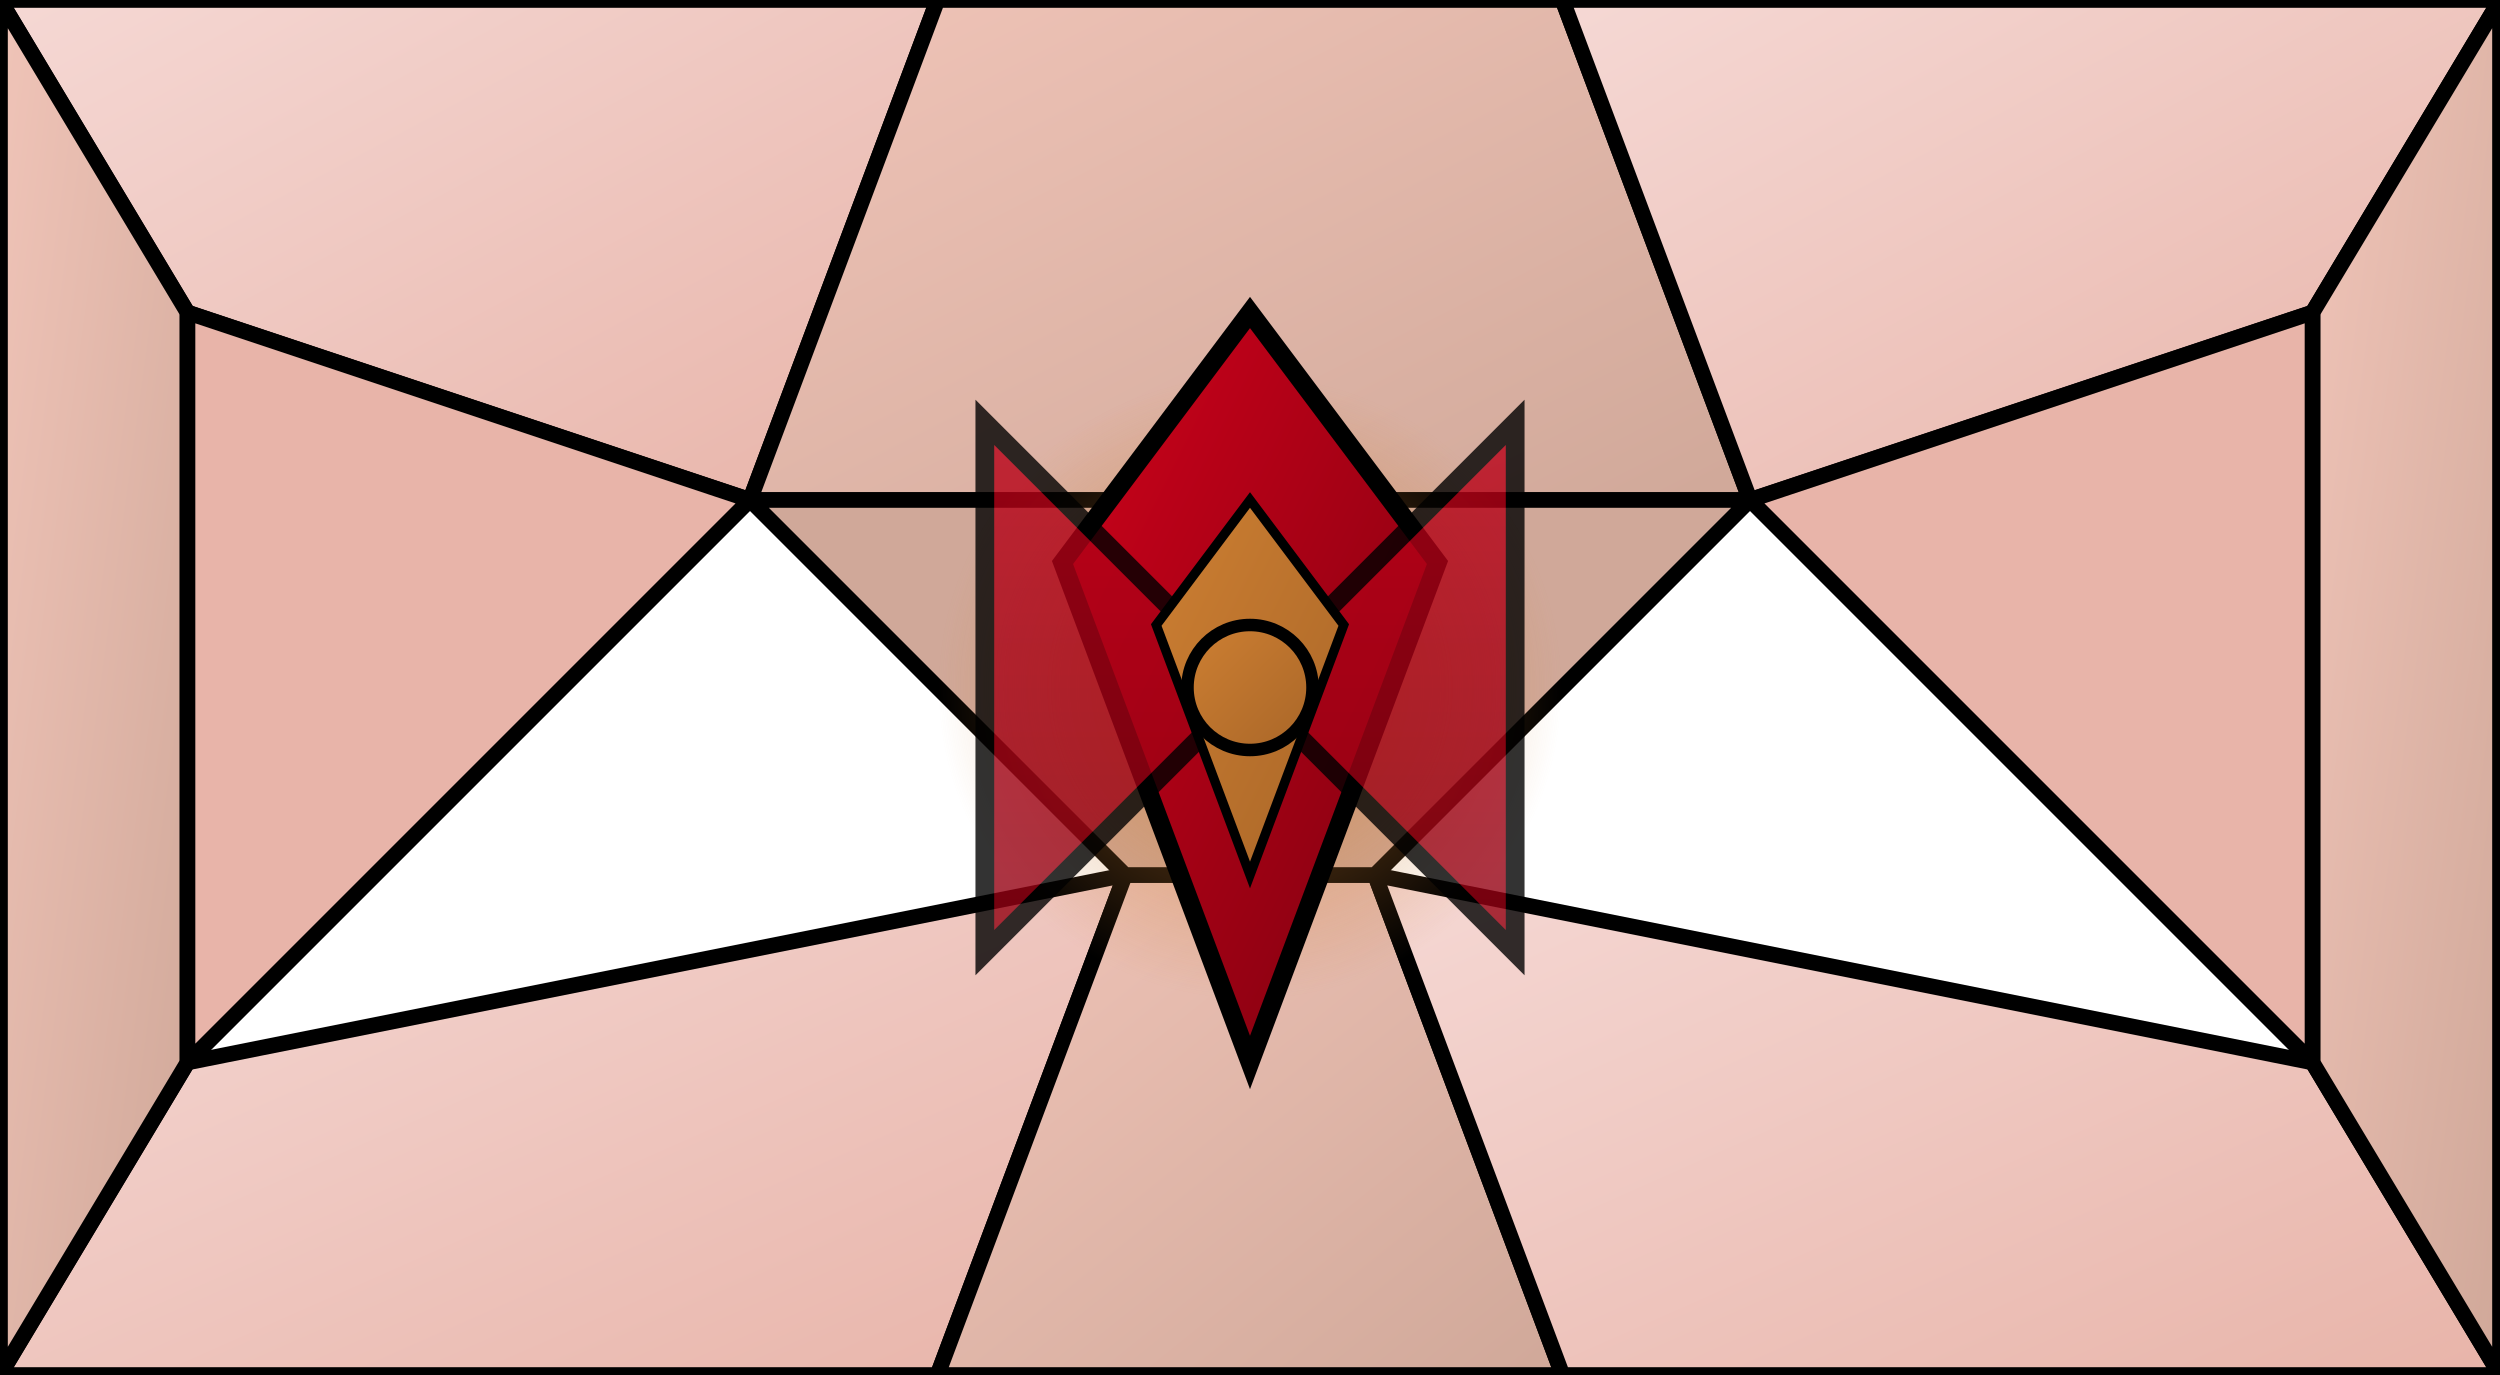
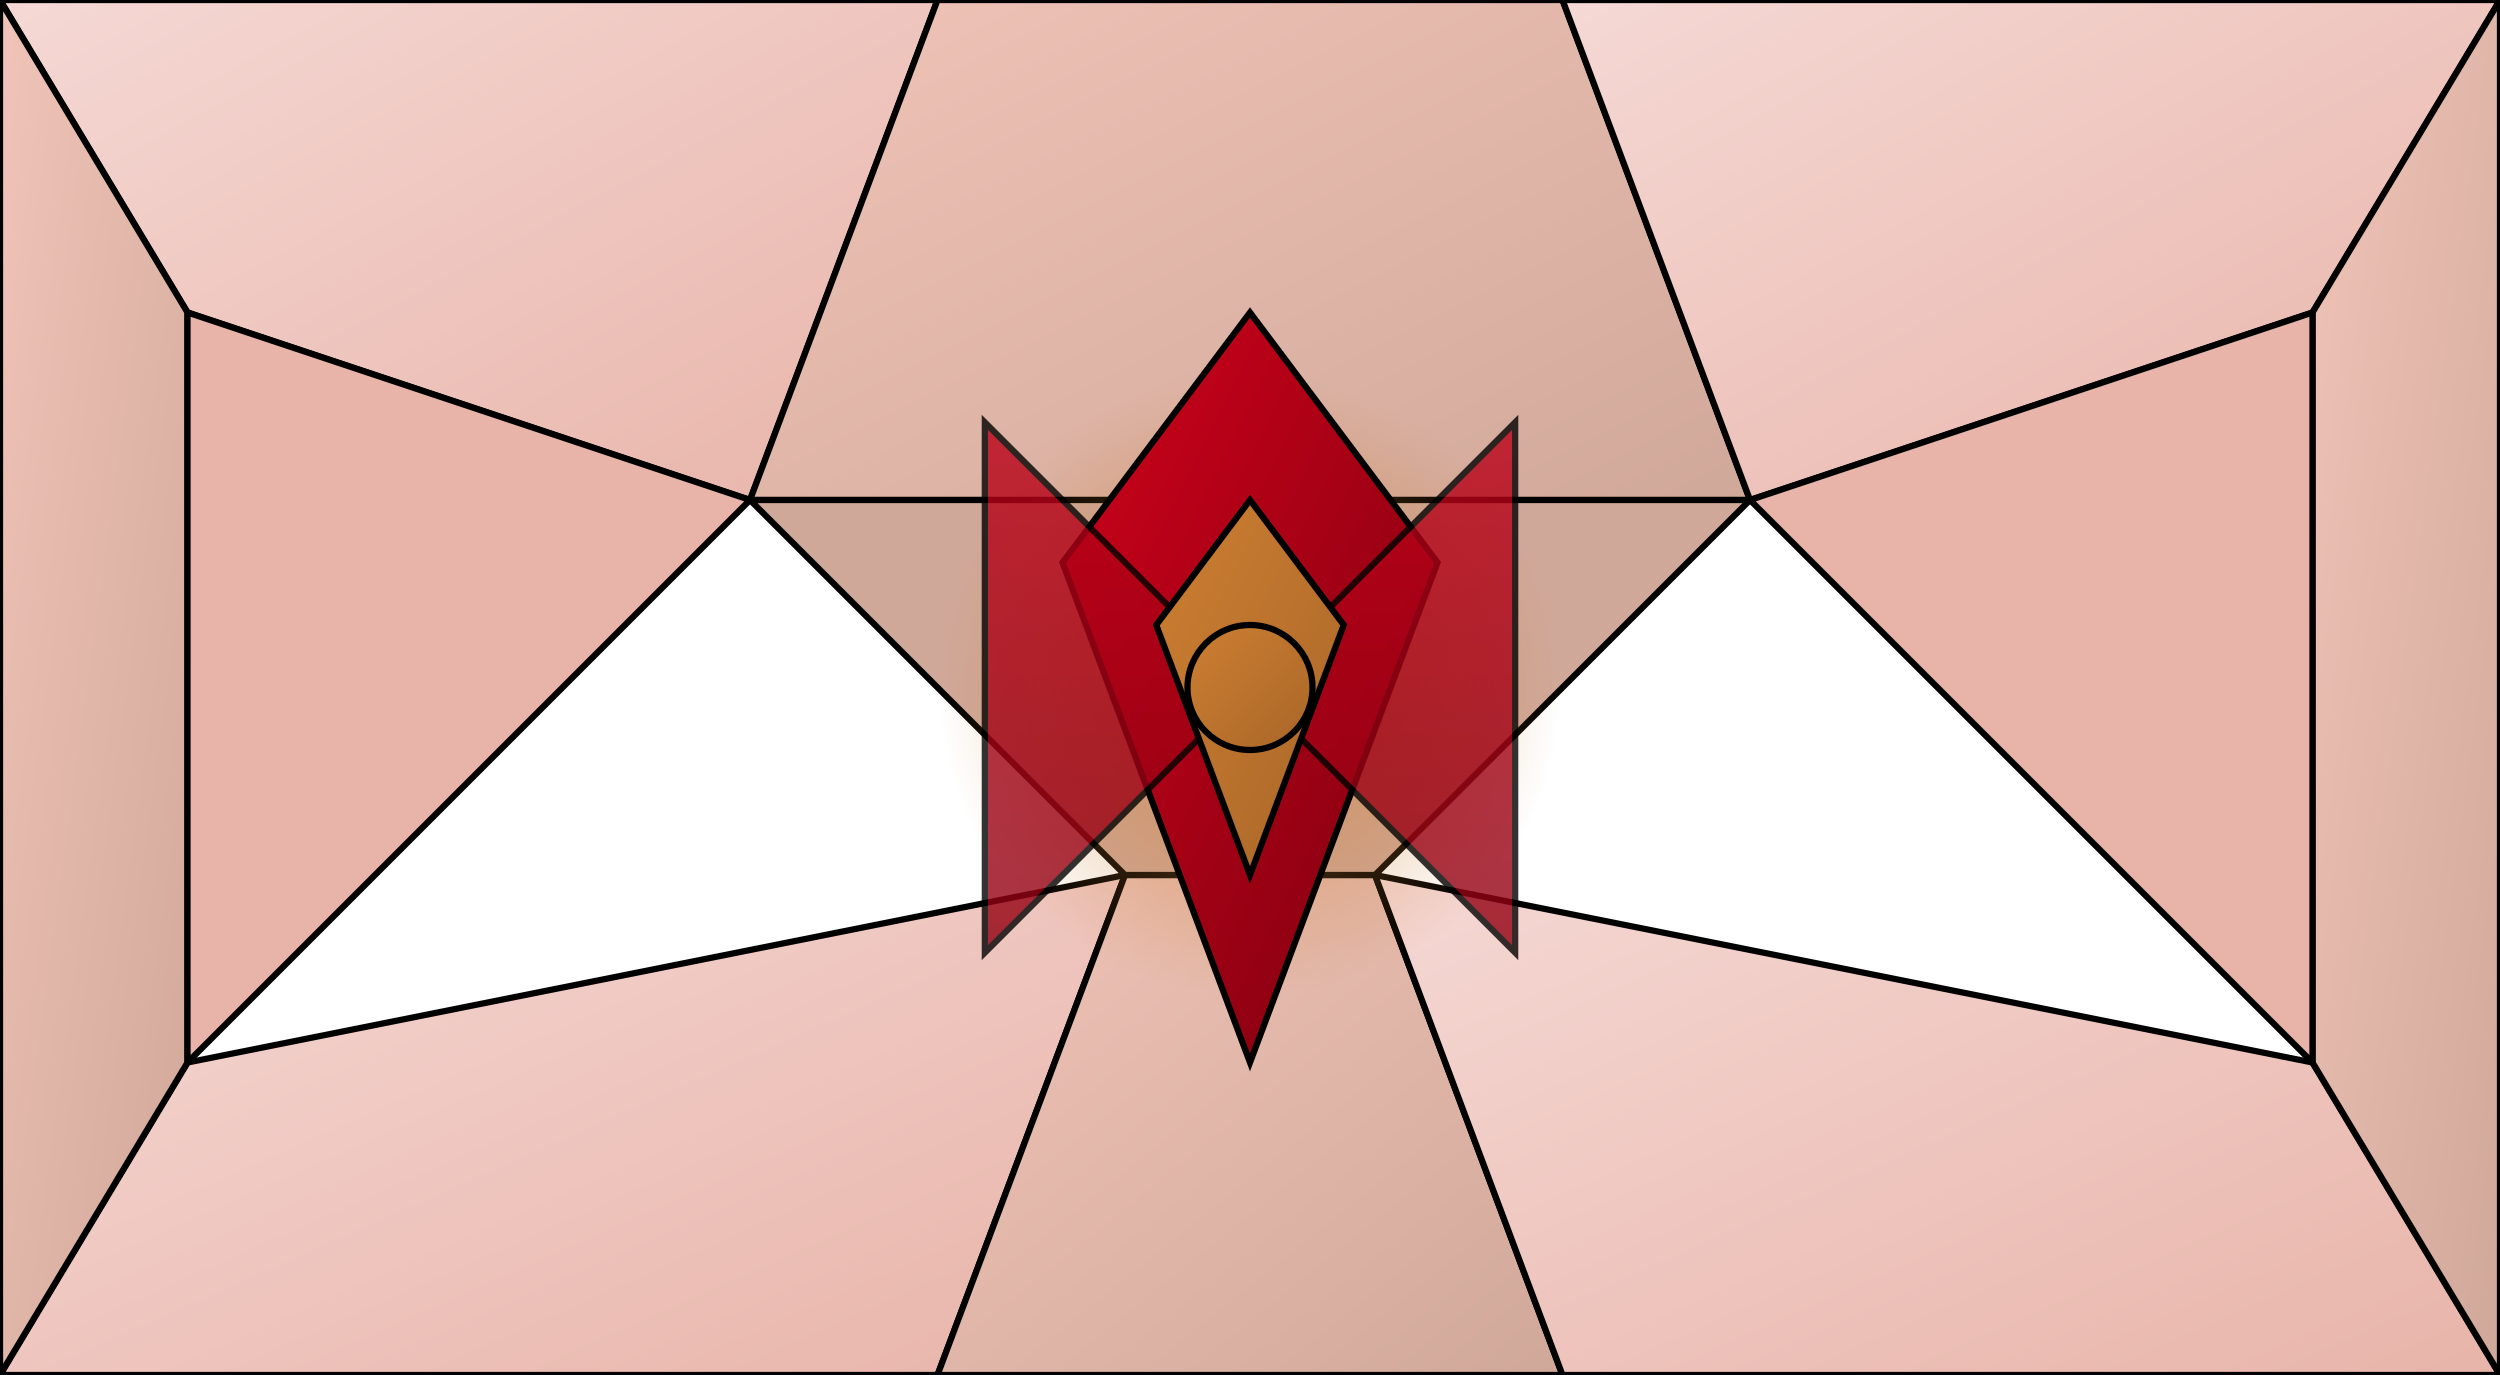
- <svg xmlns="http://www.w3.org/2000/svg" width="100%" height="220px" viewBox="0 0 400 220" style="background-color: #0a0a0a;">
+ <svg xmlns="http://www.w3.org/2000/svg" width="100%" height="100%" viewBox="0 0 400 220" preserveAspectRatio="xMidYMid meet" style="max-width: 100%; height: auto; display: block; margin: 0 auto; background-color: #0a0a0a;">
  <defs>
    <linearGradient id="ops-grad" x1="0%" y1="0%" x2="100%" y2="100%">
      <stop offset="0%" style="stop-color:#D0021B;" />
+       <animate attributeName="stop-color" values="#D0021B;#FFFFFF;#D0021B" dur="4s" repeatCount="indefinite" />
+       <animate attributeName="stop-opacity" values="0.3;0.8;0.3" dur="2s" repeatCount="indefinite" />
      <stop offset="100%" style="stop-color:#7B000F;" />
    </linearGradient>
    <linearGradient id="ops-accent-grad" x1="0%" y1="0%" x2="100%" y2="100%">
      <stop offset="0%" style="stop-color:#CD7F32;" />
+       <animate attributeName="stop-opacity" values="0.3;0.8;0.3" dur="2s" repeatCount="indefinite" />
      <stop offset="100%" style="stop-color:#A96628;" />
    </linearGradient>
    <radialGradient id="ops-glow">
      <stop offset="0%" stop-color="#CD7F32" stop-opacity="0.7" />
+       <animate attributeName="stop-opacity" values="0.3;0.8;0.3" dur="2s" repeatCount="indefinite" />
      <stop offset="100%" stop-color="#CD7F32" stop-opacity="0" />
    </radialGradient>
    <linearGradient id="ops-glass-bg1" x1="0%" y1="0%" x2="100%" y2="100%">
      <stop offset="0%" style="stop-color:#F5D8D4;" />
+       <animate attributeName="stop-opacity" values="0.3;0.8;0.3" dur="2s" repeatCount="indefinite" />
      <stop offset="100%" style="stop-color:#E8B4A9;" />
    </linearGradient>
    <linearGradient id="ops-glass-bg2" x1="0%" y1="0%" x2="100%" y2="100%">
      <stop offset="0%" style="stop-color:#F0C4B8;" />
+       <animate attributeName="stop-opacity" values="0.3;0.8;0.3" dur="2s" repeatCount="indefinite" />
      <stop offset="100%" style="stop-color:#D0A899;" />
    </linearGradient>
  </defs>
-   <polygon points="0,0 150,0 120,80 30,50" fill="url(#ops-glass-bg1)" stroke="#000" stroke-width="2.5" />
-   <polygon points="150,0 250,0 280,80 120,80" fill="url(#ops-glass-bg2)" stroke="#000" stroke-width="2.5" />
-   <polygon points="250,0 400,0 370,50 280,80" fill="url(#ops-glass-bg1)" stroke="#000" stroke-width="2.5" />
-   <polygon points="0,220 150,220 180,140 30,170" fill="url(#ops-glass-bg1)" stroke="#000" stroke-width="2.5" />
-   <polygon points="150,220 250,220 220,140 180,140" fill="url(#ops-glass-bg2)" stroke="#000" stroke-width="2.5" />
-   <polygon points="250,220 400,220 370,170 220,140" fill="url(#ops-glass-bg1)" stroke="#000" stroke-width="2.5" />
-   <polygon points="0,0 30,50 30,170 0,220" fill="url(#ops-glass-bg2)" stroke="#000" stroke-width="2.5" />
-   <polygon points="400,0 370,50 370,170 400,220" fill="url(#ops-glass-bg2)" stroke="#000" stroke-width="2.5" />
-   <polygon points="30,50 120,80 30,170" fill="#E8B4A9" stroke="#000" stroke-width="2.5" />
-   <polygon points="370,50 280,80 370,170" fill="#E8B4A9" stroke="#000" stroke-width="2.5" />
-   <polygon points="120,80 280,80 220,140 180,140" fill="#D0A899" stroke="#000" stroke-width="2.5" />
+   <polygon points="0,0 150,0 120,80 30,50" fill="url(#ops-glass-bg1)" stroke="#000" stroke-width="1" />
+   <polygon points="150,0 250,0 280,80 120,80" fill="url(#ops-glass-bg2)" stroke="#000" stroke-width="1" />
+   <polygon points="250,0 400,0 370,50 280,80" fill="url(#ops-glass-bg1)" stroke="#000" stroke-width="1" />
+   <polygon points="0,220 150,220 180,140 30,170" fill="url(#ops-glass-bg1)" stroke="#000" stroke-width="1" />
+   <polygon points="150,220 250,220 220,140 180,140" fill="url(#ops-glass-bg2)" stroke="#000" stroke-width="1" />
+   <polygon points="250,220 400,220 370,170 220,140" fill="url(#ops-glass-bg1)" stroke="#000" stroke-width="1" />
+   <polygon points="0,0 30,50 30,170 0,220" fill="url(#ops-glass-bg2)" stroke="#000" stroke-width="1" />
+   <polygon points="400,0 370,50 370,170 400,220" fill="url(#ops-glass-bg2)" stroke="#000" stroke-width="1" />
+   <polygon points="30,50 120,80 30,170" fill="#E8B4A9" stroke="#000" stroke-width="1" />
+   <polygon points="370,50 280,80 370,170" fill="#E8B4A9" stroke="#000" stroke-width="1" />
+   <polygon points="120,80 280,80 220,140 180,140" fill="#D0A899" stroke="#000" stroke-width="1" />
  <circle cx="200" cy="110" r="50" fill="url(#ops-glow)" />
-   <polygon points="200,50 230,90 200,170 170,90" fill="url(#ops-grad)" stroke="#000" stroke-width="3" />
-   <polygon points="140,110 260,110 200,50 200,170" transform="rotate(45 200 110)" fill="url(#ops-grad)" stroke="#000" stroke-width="3" opacity="0.8" />
-   <polygon points="200,80 215,100 200,140 185,100" fill="url(#ops-accent-grad)" stroke="#000" stroke-width="1.5" />
-   <circle cx="200" cy="110" r="10" fill="url(#ops-accent-grad)" stroke="#000" stroke-width="2" />
+   <polygon points="200,50 230,90 200,170 170,90" fill="url(#ops-grad)" stroke="#000" stroke-width="1" />
+   <polygon points="140,110 260,110 200,50 200,170" transform="rotate(45 200 110)" fill="url(#ops-grad)" stroke="#000" stroke-width="1" opacity="0.8" />
+   <polygon points="200,80 215,100 200,140 185,100" fill="url(#ops-accent-grad)" stroke="#000" stroke-width="1" />
+   <circle cx="200" cy="110" r="10" fill="url(#ops-accent-grad)" stroke="#000" stroke-width="1" />
</svg>
